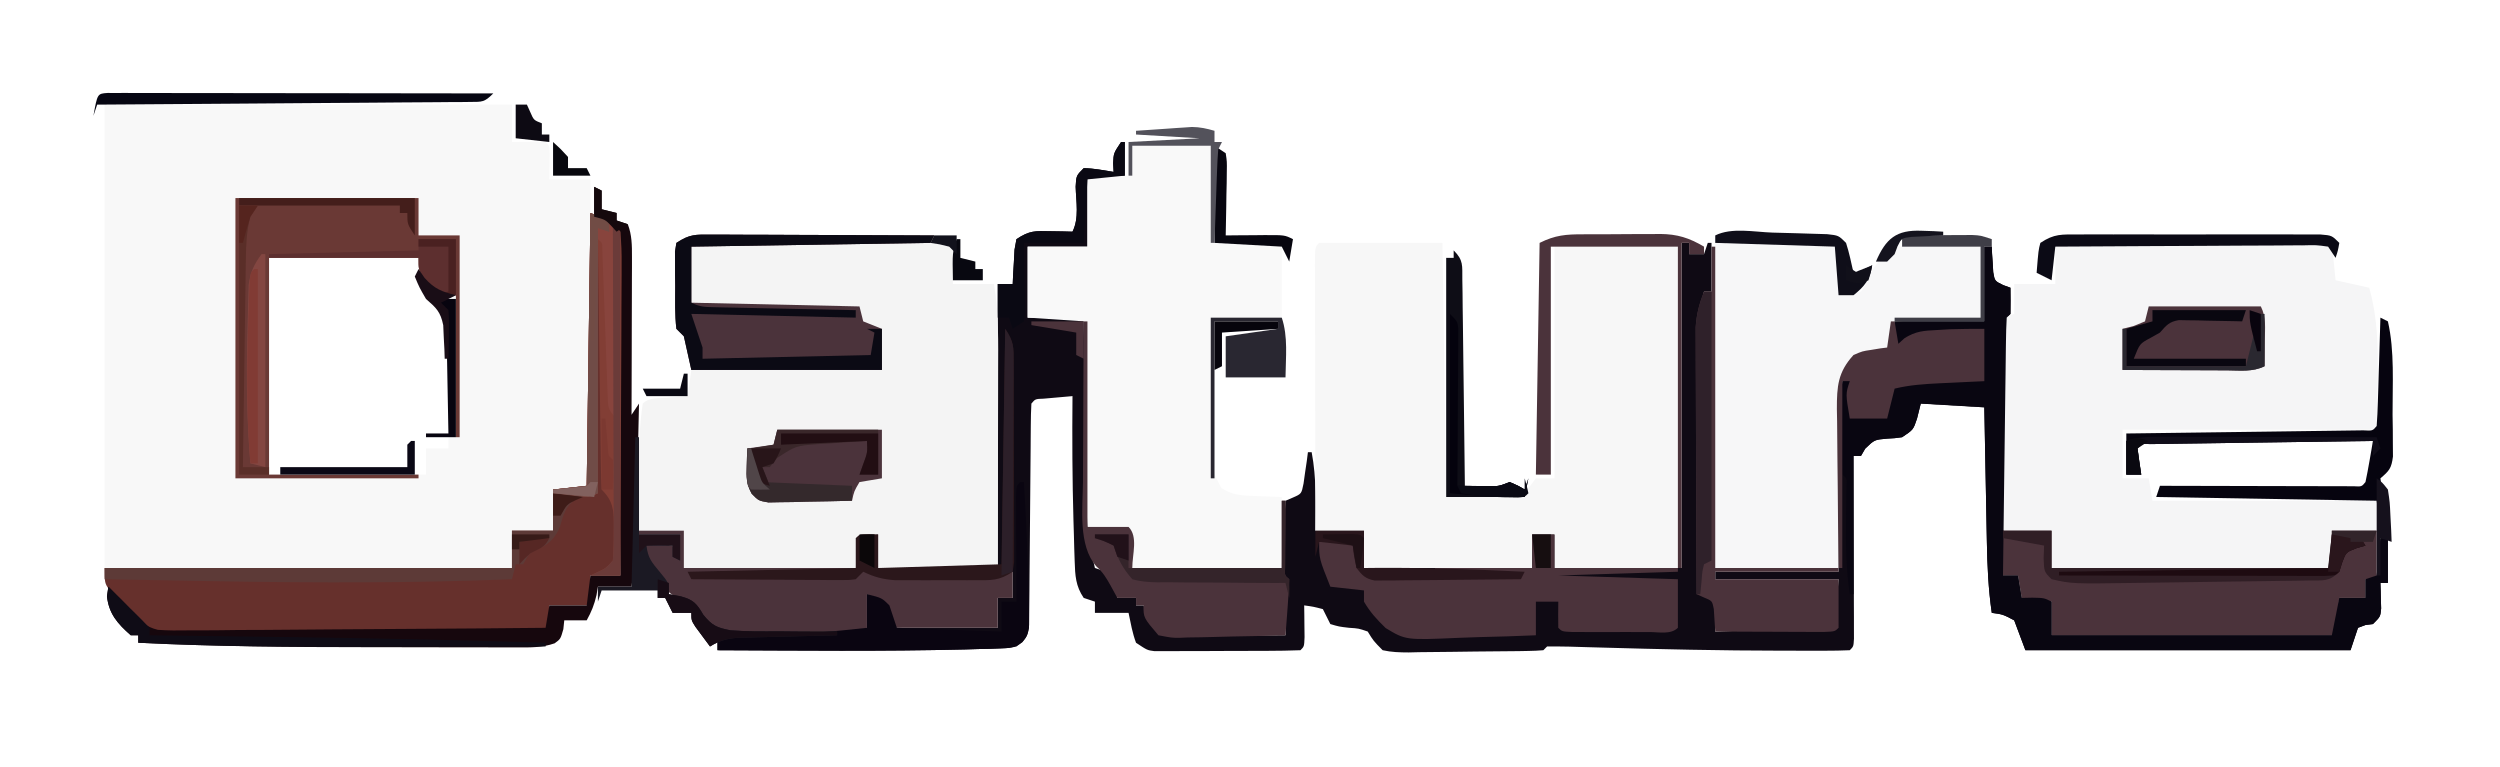
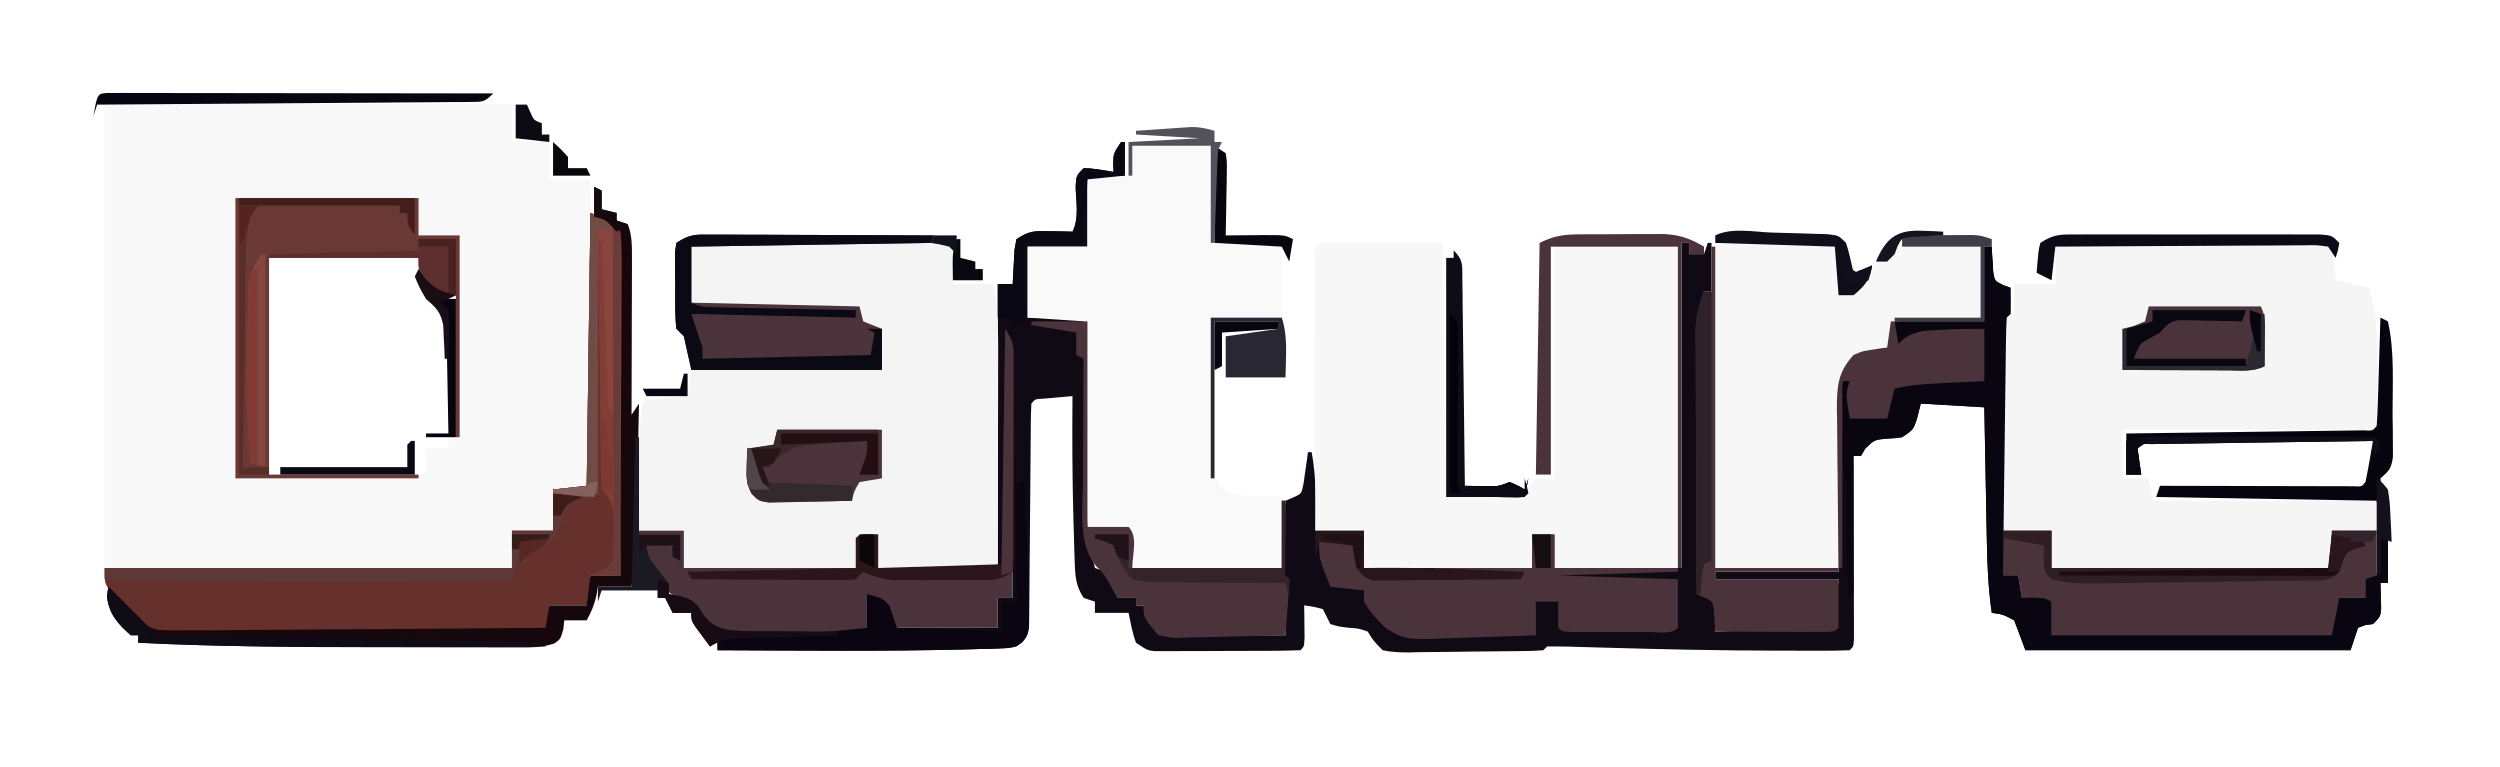
<svg xmlns="http://www.w3.org/2000/svg" viewBox="0 0 669 205">
  <path fill="#f8f8f8" fill-rule="evenodd" d="M28 28h109v10l4.438-.062c1.52-.022 3.043-.01 4.562.062 1 1 1 1 1.098 3.066L147 48h11q.034 16.01.052 32.023.007 7.433.023 14.867.016 7.169.02 14.336.003 2.742.01 5.482.01 3.825.009 7.651l.01 2.313c-.01 5.214-.01 5.214-1.124 6.328-3.003.142-5.992.042-9 0v11h-11v10H28zm43 40h49v52h-6v7H71Z" />
  <path fill="#0f0a14" d="M300 38h1v9h-10v19h-16v19h15l.06 5.074q.103 8.352.228 16.704.076 5.057.134 10.115c.046 3.887.104 7.774.164 11.662l.035 3.621c.119 6.827.743 13.189 2.379 19.824l3 1c2.323 2.58 3 3.452 3 7h5v2h2l1.51 3.444c1.052 1.96 1.052 1.96 2.49 3.556 2.957.733 4.87.96 7.828.902l2.27.038c2.385.031 4.767.015 7.152-.002q2.43.02 4.86.048c3.964.041 7.926.039 11.89.014q.04-3.687.063-7.375l.025-2.117c.096-3.881.096-3.881-1.088-7.508a61 61 0 0 1 .121-4.352l.147-2.578.17-2.695.158-2.719q.195-3.328.404-6.656l1.948-.837c2.329-1.013 2.329-1.013 2.88-3.765l.422-3.023c.15-1.003.3-2.006.453-3.04L350 121h1c1.327 6.968 1.088 13.93 1 21h13v10h45v-9h6v9h34V65h2v3h4l1-3h1v13h-2c-.893 4.578-1.121 8.905-1.114 13.566v2.22q.002 3.603.016 7.206l.005 5.019q.006 6.585.024 13.168.014 6.728.02 13.454.016 13.184.049 26.367l4 2v8l32-1 1-13h-33v-2h33l-.14-11.164q-.046-5.362-.08-10.723-.03-3.722-.082-7.444c-.048-3.57-.071-7.138-.089-10.708l-.062-3.353c-.002-6.157.213-9.981 4.453-14.608 2.36-1.023 2.36-1.023 4.75-1.375l2.422-.398L505 93l1-7h25V66h2l.078 1.898.172 2.477.14 2.46c.402 2.353.402 2.353 2.657 3.454L538 77q.062 3.5 0 7l-1 1a143 143 0 0 0-.205 6.448l-.03 2.04q-.047 3.351-.081 6.703l-.063 4.637q-.083 6.114-.153 12.226-.077 6.234-.161 12.467-.162 12.24-.307 24.479h4l1 6 2.875-.062C547 160 547 160 549 161v9h75l2-10h7v-5l3-1 1-10h2v12h-2l.07 1.898.055 2.477.07 2.46C637 165 637 165 635 167l-2 .25-2 .75-2 6h-87l-3-8c-3.04-1.6-3.04-1.6-6-2-.925-6.372-1.207-12.629-1.316-19.062l-.063-3.127q-.097-4.905-.183-9.811l-.131-6.684q-.16-8.157-.307-16.316l-17-1-1 4c-1 3-1 3-4 5-1.937.273-1.937.273-4 .375-3.397.295-3.397.295-5.875 2.688L498 122h-2l.007 1.93q.032 9.902.048 19.805.008 3.7.02 7.4.017 5.306.023 10.611l.015 3.365v3.094l.007 2.739C496 173 496 173 495 174c-2.213.102-4.43.13-6.645.133l-2.124.004c-2.348.002-4.696-.005-7.043-.012l-2.434-.002c-16.304-.013-32.597-.383-48.894-.855l-2.784-.075q-2.6-.07-5.2-.154A181 181 0 0 0 414 173l-1 1c-1.329.118-2.664.17-3.997.193l-2.57.049c-3.887.044-7.773.085-11.66.108q-3.077.025-6.155.082a638 638 0 0 1-8.856.091l-2.778.07c-2.432-.009-4.611-.06-6.984-.593-2.458-2.486-2.458-2.486-4-5-2.425-.835-2.425-.835-5-1-2.687-.312-2.687-.312-5-1l-2-4c-2.527-.656-2.527-.656-5-1l.035 2.371c.01 1.012.018 2.024.027 3.066l.036 3.06C349 173 349 173 348 174c-2.995.114-5.965.164-8.96.168l-2.733.01q-2.867.007-5.735.007c-2.928.002-5.855.02-8.783.04q-2.781.005-5.562.005l-2.662.022-2.477-.01-2.177.005C307 174 307 174 304 172c-.985-2.624-1.422-5.245-2-8h-9v-3l-3-1c-2.149-3.152-2.298-5.992-2.414-9.742l-.117-3.452-.094-3.681-.115-3.759c-.314-11.123-.362-22.24-.26-33.366q-2.47.21-4.937.438l-2.778.246c-2.247.076-2.247.076-3.285 1.316a115 115 0 0 0-.158 5.757l-.03 3.732-.011 2.007q-.019 3.101-.053 6.203c-.062 5.88-.116 11.76-.15 17.64q-.032 5.39-.1 10.78-.021 2.055-.026 4.112c-.005 1.918-.03 3.835-.055 5.753l-.025 3.308C275 170 275 170 273.598 171.85c-2.074 1.494-3.385 1.577-5.934 1.663l-2.84.107-3.199.069-3.388.1c-22.068.545-44.164.293-66.237.212v-3c2.834-1.417 5.31-1.201 8.477-1.281l3.972-.114 4.176-.105c11.726-.25 11.726-.25 23.375-1.5v-9c4 1 4 1 6 3l1 6h28v-8h4v-7l-3 2c-3.199.259-3.199.259-7.117.266l-2.104.005q-2.2.002-4.403-.01c-2.236-.01-4.472 0-6.708.012q-2.143 0-4.285-.007l-3.925-.007c-3.278-.246-5.52-.842-8.458-2.259l-2 2c-1.91.24-1.91.24-4.266.227h-2.67l-2.884-.032-2.951-.008c-3.118-.011-6.236-.037-9.354-.062q-3.165-.016-6.332-.027-7.772-.034-15.543-.098l-1-2 45-1v-8c1-1 1-1 3.563-1.062L235 143v9h32V76h4l.113-2.555.2-3.32.175-3.305c.17-.93.338-1.861.512-2.82 3.527-2.351 5.029-2.214 9.188-2.125l3.292.055L287 62c1.823-3.645.95-8.026.84-12.031C288 47 288 47 290 45c2.729.033 5.297.564 8 1l-.125-2.312C298 41 298 41 300 38" />
  <path fill="#f5f5f6" d="M550 65q14.25-.034 28.502-.052 6.616-.007 13.234-.023 6.38-.016 12.76-.02 2.44-.003 4.879-.01 3.405-.01 6.81-.009l3.923-.006C623 65 623 65 624 66c.458 2.989.703 5.99 1 9l9 2c3.485 12.196 2 25.316 2 38h-68v13h7l1 6h60v8h-12v10h-75v-10h-13V85l3-1v-8h11z" />
  <path fill="#f4f4f4" d="m191.432 64.87 2.035-.005q3.345-.004 6.69.002l4.629-.003q4.857-.001 9.714.006 6.24.006 12.48-.004 4.782-.005 9.564 0l4.602-.002q3.212-.003 6.422.007l3.699.002C254 65 254 65 255 66c.143 3.336.042 6.66 0 10h11c1.284 7.858 1.127 15.719 1.098 23.656l-.005 4.54q-.006 5.937-.024 11.876c-.012 4.762-.017 9.525-.023 14.287-.01 7.214-.029 14.427-.046 21.641h-32v-9l-5 1-1 8h-46v-10h-12q-.04-5.969-.062-11.938l-.026-3.384c-.018-6.312.156-12.43 1.088-18.678 1.74-1.74 4.194-1.372 6.563-1.563l3.066-.253L184 106l1-7h51l-1-11-5-2v-4l-1.702.007q-8.734.032-17.47.048-3.262.008-6.526.02c-3.12.013-6.24.018-9.36.023l-2.968.015h-2.73l-2.415.007C185 82 185 82 184 81c-.1-2.511-.139-4.989-.125-7.5l-.012-2.129c.014-6.886.893-6.496 7.569-6.5" />
  <path fill="#f7f7f7" d="M353 65h33l1 68 21-1 3-4h5V66h33v86h-33v-9h-6v9h-45v-10h-13q-.034-14.838-.052-29.676-.007-6.888-.023-13.778-.016-6.643-.02-13.285-.003-2.54-.01-5.08a2183 2183 0 0 1-.009-7.09l-.01-2.144c.01-4.833.01-4.833 1.124-5.947" />
  <path fill="#f9f9f9" d="M303 39h21v26h19v20h-19c.051 6.052.114 12.1.208 18.152q.042 3.087.063 6.175c.021 2.959.068 5.917.12 8.876l.003 2.788c.09 5.128.09 5.128 2.428 9.583 3.121 2.044 5.732 2.04 9.428 2.176l6.75.25v19h-40l-1-10-11-1-1-55-15-1V66h16V48l11-1z" />
  <path fill="#f7f7f8" d="M459 65h32c1 1 1 1 1.098 3.941l-.036 3.621-.027 3.63L492 79c2.94-.184 2.94-.184 6-1 1.298-1.782 1.298-1.782 2-4 2.083-3.806 4.117-5.991 8-8 7.27-1.038 14.7-.453 22 0v19l-23 1-1 7c-3 2-3 2-6.5 2.313-3.5.331-3.5.331-5.187 2.502-2.009 4.872-1.794 9.608-1.825 14.83l-.054 3.408c-.054 3.587-.088 7.173-.122 10.76q-.05 3.651-.103 7.302c-.087 5.962-.147 11.923-.209 17.885h-33z" />
  <path fill="#66302c" d="M158 57c6.076 2.43 6.076 2.43 8 5 .28 2.999.379 5.788.34 8.786l.002 2.72c-.002 2.971-.026 5.941-.049 8.912q-.009 3.087-.013 6.175c-.011 5.42-.04 10.84-.074 16.26-.03 5.53-.044 11.06-.06 16.59q-.05 16.28-.146 32.557h-8c.03 1.423.03 1.423.063 2.875C158 160 158 160 157 162h-10l.063 2.938C147 168 147 168 146 169a58 58 0 0 1-4.084.18l-2.667.044-2.95.032-3.09.045c-9.428.126-18.858.194-28.287.247-6.337.036-12.673.09-19.01.186-6.122.093-12.243.141-18.366.159q-3.497.021-6.994.09c-18.233.338-18.233.338-23.931-2.908-2.301-2.25-3.953-4.335-5.621-7.075-.56-.674-1.121-1.349-1.7-2.043C28 156 28 156 28 152h109v-10h11v-11l9-1z" />
  <path fill="#4b333b" d="M536 142h13v10h75v-10h12v13h-3v5h-7l-.437 3.875c-.27 2.382-.485 3.97-1.563 6.125h-75v-9l-8-1-1-6h-4z" />
  <path fill="#6a3935" d="M63 53h49v10h11v54h-1V79h-5c-1.582-1.426-1.582-1.426-2.812-3.312l-1.27-1.864C112 72 112 72 112 69H72v58h40v1H63z" />
  <path fill="#090611" d="M531 66h2l.078 1.898.172 2.477.14 2.46c.402 2.353.402 2.353 2.657 3.454L538 77q.062 3.5 0 7l-1 1a143 143 0 0 0-.205 6.448l-.03 2.04q-.047 3.351-.081 6.703l-.063 4.637q-.083 6.114-.153 12.226-.077 6.234-.161 12.467-.162 12.24-.307 24.479h4l1 6 2.875-.062C547 160 547 160 549 161v9h75l2-10h7v-5l3-1 1-10h2v12h-2l.07 1.898.055 2.477.07 2.46C637 165 637 165 635 167l-2 .25-2 .75-2 6h-87l-3-8c-3.04-1.6-3.04-1.6-6-2-.925-6.372-1.207-12.629-1.316-19.062l-.063-3.127q-.097-4.905-.183-9.811l-.131-6.684q-.16-8.157-.307-16.316l-17-1-1 4c-1 3-1 3-4 5-1.937.273-1.937.273-4 .375-3.397.295-3.397.295-5.875 2.688L498 122h-2v37h-1c-1.027-6.685-1.085-13.183-1-19.937q.037-3.108.063-6.215l.035-2.75c.139-2.086.139-2.086-1.098-3.098a108 108 0 0 1-.098-5.566l.01-3.409.026-3.588.013-3.6q.018-4.418.049-8.837l3-1-.219 1.898-.281 2.477-.281 2.46c-.253 2.134-.253 2.134-.219 4.165h10l-.125-2.812C505 106 505 106 507 103c4.693-1.595 9.912-1.11 14.813-1.062l2.677.013q3.255.02 6.51.049V88l-21 2-1 3-2-1v-6h24z" />
  <path fill="#4b333b" d="M410 143h6v9h33v1l-32 1 32 1v13c-1.883 1.883-5.12 1.13-7.625 1.133l-2.006.003q-2.104 0-4.207-.006-3.23-.005-6.459.007-2.04 0-4.078-.004l-3.773-.004C418 169 418 169 417 168q-.062-3.5 0-7h-6v9c-5.104.224-10.206.386-15.314.494q-2.6.068-5.199.185c-14.324.631-14.324.631-19.687-2.617-2.328-2.251-4.178-4.262-5.8-7.062v-3l-9-1c-3-7.5-3-7.5-3-12h9l2.246 6.152c.608 1.831.608 1.831 1.754 2.848 3.03.089 6.037.115 9.066.098l2.754-.005c2.914-.005 5.828-.018 8.743-.03q2.954-.008 5.912-.014c4.841-.01 9.683-.03 14.525-.049l-23-1v-1h26zm-239-1h12v10h44v1l-42 1c6.212.046 12.422.086 18.634.11q3.17.016 6.34.04c3.037.025 6.072.036 9.108.045l2.87.032h2.668l2.349.014c2.344-.123 2.344-.123 5.031-2.241l1.545.986c3.332 1.376 6.139 1.256 9.74 1.244h2.114q2.205-.006 4.41-.024c2.25-.018 4.498-.02 6.748-.02 7.328.182 7.328.182 14.443-1.186v7h-4v8h-28l-3-7-4-2v9c-4.96 2.48-12.543 1.397-18.057 1.46q-2.682.04-5.365.123c-2.584.08-5.165.112-7.75.136l-2.406.1c-3.413-.012-5.556-.051-8.176-2.373-1.571-1.897-1.571-1.897-2.89-3.794-1.442-2.021-1.442-2.021-4.981-3.152-4.587-2.039-5.163-4.076-7.375-8.5l-1.812-1.687L172 149c.313-2.187.313-2.187 1-4l7 1 1 3 1-6h-11zm19.4-79.227h1.951c2.127 0 4.253.016 6.38.032l4.426.008c3.881.008 7.763.028 11.644.05 3.962.02 7.923.03 11.885.04q11.657.032 23.314.097l-1 2-64 1v15l45 1 1 4 5 2v11h-51l-2-9-2-2c-.454-3.815-.324-7.662-.312-11.5l-.05-3.246-.001-3.098-.01-2.85c.124-.76.246-1.522.373-2.306 3.585-2.39 5.143-2.243 9.4-2.227M290 86h1v55h11c2.603 2.603 1 7.318 1 11h40v-18h1l-.016 1.82q-.029 4.059-.046 8.118l-.026 2.865-.01 2.724-.016 2.524c-.102 1.954-.102 1.954 1.114 2.949a174 174 0 0 1-.437 7.563l-.159 2.154q-.196 2.642-.404 5.283a896 896 0 0 1-14.307.33q-2.433.044-4.865.123c-2.334.073-4.665.106-7 .133-.723.03-1.446.062-2.191.094-2.062.001-2.062.001-5.637-.68-4-4.679-4-4.679-4-8h-2v-2h-5l-1.812-3.312c-1.168-2.071-2.026-3.545-3.813-5.125-4.94-5.614-3.63-15.683-3.57-22.594l.008-3.733c.011-3.912.037-7.824.062-11.736q.017-3.992.027-7.984.034-9.758.098-19.516" />
  <path fill="#16070d" d="m159 50 2 1v5l4 1v2l3 1c1.115 2.89 1.122 5.697 1.114 8.769v2.85l-.016 3.053-.005 3.144c-.005 3.311-.018 6.623-.03 9.934l-.014 6.738q-.017 8.256-.049 16.512l2-3q-.178 8.298-.372 16.595a3697 3697 0 0 0-.125 5.636q-.089 4.07-.187 8.14l-.05 2.51c-.135 5.426-.602 10.732-1.266 16.119h-9l-.375 2.25c-.58 2.551-1.362 4.477-2.625 6.75h-6l-.25 2.375C150 171 150 171 148.425 172.149c-3.325 1.167-6.499 1.121-9.978 1.094l-2.294.006c-2.51.003-5.021-.007-7.532-.019h-5.304q-5.585-.003-11.17-.024c-4.688-.017-9.376-.02-14.065-.02C77.7 173.185 57.362 173.002 37 172v-2h-2c-3.517-3.08-5.862-5.732-6.375-10.437L29 157l2.125 2.125 1.412 1.374C34 162 34 162 35.227 163.57c2.103 2.532 3.753 4.184 7.009 4.973 2.742.196 5.426.2 8.176.14l3.135.002c3.41-.004 6.817-.051 10.226-.098q3.552-.017 7.104-.026c6.225-.023 12.448-.082 18.673-.148 6.354-.061 12.709-.089 19.063-.119 12.463-.064 24.925-.167 37.387-.293l1-6h10l1-8h8q-.09-17.916-.236-35.83c-.044-5.546-.084-11.091-.11-16.637q-.04-8.024-.117-16.048-.025-3.064-.035-6.13c-.01-2.857-.037-5.713-.07-8.57l.005-2.573c.062-4.237.062-4.237-1.774-7.89-1.74-1.538-1.74-1.538-4.663-2.322z" />
  <path fill="#4b333b" d="M458 66h1v86h33v1h-33v2h33v13c-1 1-1 1-4.051 1.114q-2.024 0-4.047-.016l-2.148-.005c-2.272-.005-4.544-.018-6.817-.03l-4.61-.014q-5.664-.017-11.327-.049l-.39-6.055c-.428-2.151-.428-2.151-2.648-3.067L454 159q-.07-14.512-.104-29.025-.014-6.74-.047-13.479-.032-6.506-.039-13.013-.004-2.48-.021-4.959c-.015-2.32-.017-4.639-.016-6.958l-.014-3.997c.238-3.53.96-6.287 2.241-9.569h2zm117 16h30c1.502 3.003 1.093 5.79 1.063 9.125l-.028 3.883L606 98c-3.173 1.586-6.588 1.12-10.07 1.098l-2.413-.005c-2.547-.005-5.095-.018-7.642-.03q-2.587-.009-5.176-.014A5665 5665 0 0 1 568 99V88l2.938-.75L574 86zm-367 33h28v13l-6 1c-1.453 2.463-1.453 2.463-2 5-4.104.116-8.207.187-12.312.25l-3.538.102-3.388.039-3.127.063C203 134 203 134 201.158 132.137c-1.434-2.646-1.464-4.398-1.345-7.387l.082-2.703L200 120l7-1zm298-29h1l1 6 1.602-1.457c3.031-1.95 5.19-2.043 8.773-2.23l3.336-.2c3.095-.106 6.192-.113 9.289-.113v14c-1.97.09-1.97.09-3.98.184l-5.207.254-2.62.119c-4.152.206-8.138.444-12.193 1.443l-2 8h-10c-1.125-6.625-1.125-6.625 0-10h-2v50h-1a2877 2877 0 0 1-.22-21.46q-.03-3.649-.082-7.298c-.048-3.5-.071-7-.089-10.5l-.062-3.286c-.002-6.113.261-9.855 4.453-14.456 2.36-1.023 2.36-1.023 4.75-1.375l2.422-.398L505 93z" />
  <path fill="#0a0511" d="M273 129h1c.632 10.515 1.125 21.028 1.25 31.563l.064 2.719.014 2.534.028 2.233c-.47 2.574-1.251 3.423-3.356 4.951-1.978.432-1.978.432-4.336.512l-2.84.107-3.199.069-3.388.1c-22.068.545-44.164.293-66.237.212v-3c2.834-1.417 5.31-1.201 8.477-1.281l3.972-.114 4.176-.105c11.726-.25 11.726-.25 23.375-1.5v-9c4 1 4 1 6 3l2 6 28 1v-8h4l-.016-2.83q-.026-5.18-.039-10.36-.008-2.244-.02-4.49a1806 1806 0 0 1-.023-6.441l-.016-3.92C272 130 272 130 273 129" />
  <path fill="#823e35" d="M158 57c6.076 2.43 6.076 2.43 8 5 .28 2.999.379 5.788.34 8.786l.002 2.72c-.002 2.971-.026 5.941-.049 8.912q-.009 3.087-.013 6.175c-.011 5.42-.04 10.84-.074 16.26-.03 5.53-.044 11.06-.06 16.59q-.05 16.28-.146 32.557h-8l1.875-.875c2.258-1.062 2.258-1.062 4.125-3.125a81 81 0 0 0 .25-7.437l.023-2.065c-.016-4.083-.253-6.478-3.273-9.498a136 136 0 0 1-.205-6.264l-.03-2.013q-.047-3.239-.081-6.477c-.02-1.316-.038-2.632-.057-3.988-.068-4.94-.128-9.88-.19-14.82L160 64v68c-2.623 1.312-4.23.896-7.125.563l-2.758-.31L148 132v-1l9-1z" />
  <path fill="#0b0a14" d="M190.4 62.773h1.951c2.127 0 4.253.016 6.38.032l4.426.008c3.881.008 7.763.028 11.644.05 3.962.02 7.923.03 11.885.04q11.657.032 23.314.097l-1 2-64 1v15c2.26 1.13 3.571 1.153 6.083 1.205l2.547.06 2.753.051 2.816.063q4.462.097 8.926.183l6.043.131q7.416.161 14.832.307v2l-44-1 3 9v3l45-1 1-6-2-1h4v11h-51l-2-9-2-2c-.454-3.815-.324-7.662-.312-11.5l-.05-3.246-.001-3.098-.01-2.85c.124-.76.246-1.522.373-2.306 3.585-2.39 5.143-2.243 9.4-2.227" />
  <path fill="#06040f" d="m637 85 2 1c1.836 7.975 1.217 16.81 1.25 24.938l.063 3.978.015 3.799.028 3.441c-.398 3.182-.993 3.837-3.356 5.844.3 2.264.3 2.264 1 5 .1 3.002.059 5.997 0 9h-1l-1-8-59-1 1-3 2.043.007q10.486.032 20.973.048 3.92.008 7.837.02c3.746.013 7.491.018 11.237.023l3.564.015h3.275l2.9.007c2.15.123 2.15.123 3.171-1.12.395-1.846.742-3.702 1.063-5.562l.535-3.067L635 118q-12.1.16-24.2.34-5.618.083-11.235.157-5.418.072-10.835.156-2.07.031-4.142.056-2.891.038-5.783.086l-3.331.047c-2.417-.12-2.417-.12-3.474 1.158q.43 3.51 1 7h-4v-11l2.499-.031q11.632-.147 23.265-.308 5.982-.084 11.962-.158 5.768-.072 11.535-.156 2.205-.031 4.41-.056 3.08-.037 6.157-.086c1.17-.015 2.34-.03 3.546-.047 2.551.138 2.551.138 3.626-1.158.159-2.144.251-4.293.316-6.441l.127-3.955.12-4.166.13-4.178q.16-5.13.307-10.26" />
  <path fill="#4b333b" d="m423.617 62.7 2.227-.014q2.327-.008 4.655-.002c2.361.003 4.722-.02 7.083-.045q2.267-.004 4.535-.002l2.122-.028c4.645.043 7.773 1.041 11.761 3.391v2h-4v-3h-2v87h-1V66h-34v61h-4l1-62c4.188-2.094 7.091-2.307 11.617-2.3" />
  <path fill="#2b171b" d="M269 88c2.325 3.488 2.257 4.88 2.275 9l.029 3.741-.003 4.044.013 4.143q.01 4.339.002 8.678a1426 1426 0 0 0 .034 11.134c.015 2.85.016 5.701.013 8.552q0 2.053.015 4.106c.013 1.91.004 3.82-.006 5.731l.002 3.297L271 153c-3.722 2.481-5.674 2.258-10.117 2.266l-2.104.005q-2.2.002-4.403-.01c-2.236-.01-4.472 0-6.708.012q-2.143 0-4.285-.007l-3.925-.007c-3.278-.246-5.52-.842-8.458-2.259l-2 2c-1.91.24-1.91.24-4.266.227h-2.67l-2.884-.032-2.951-.008c-3.118-.011-6.236-.037-9.354-.062q-3.165-.016-6.332-.027-7.772-.034-15.543-.098l-1-2 45-1v-8c1-1 1-1 3.563-1.062L235 143v9l33-1z" />
  <path fill="#301e25" d="M536 142h13v10h75v-9c3.375-.187 3.375-.187 7 0l2 3-2.375.688c-2.828 1.076-2.828 1.076-3.812 3.812L626 153c-2.72 2.72-4.226 2.28-8.035 2.335l-3.845.07-4.183.044-4.291.066q-4.509.068-9.019.118c-3.828.043-7.656.1-11.484.162q-4.44.068-8.88.126-2.115.028-4.23.06c-17.5.262-17.5.262-23.033-.981-2-2-2-2-2.125-5.625L547 146l-11-2z" />
  <path fill="#5d3a37" d="m148 132 8 1-1.812.5c-2.958 2.028-3.37 4.174-4.38 7.527-1.241 3.03-2.955 4.56-5.87 5.973-2.27.973-2.27.973-3.938 4h-2l-1 4c-25.87 1.038-51.683.99-77.562.563l-2.358-.04Q42.54 155.284 28 155v-3h109v-10h11z" />
  <path fill="#0e0d16" d="M389 67c2.686 2.686 2.272 4.07 2.319 7.827l.06 3.7.035 4.012q.028 2.048.059 4.094c.051 3.594.09 7.188.128 10.782.04 3.666.091 7.333.141 11q.144 10.792.258 21.585 2.156.039 4.313.063l2.425.035c2.43-.001 2.43-.001 5.262-1.098 2.188.938 2.188.938 4 2l1-3-1 5h-21V69h2z" />
  <path fill="#2f212a" d="M456 78h2v72l-2 1c-.465 1.895-.465 1.895-.625 4.063L455 159h-1q-.07-14.512-.104-29.025-.014-6.74-.047-13.479-.032-6.506-.039-13.013-.004-2.48-.021-4.959c-.015-2.32-.017-4.639-.016-6.958l-.014-3.997c.238-3.53.96-6.287 2.241-9.569" />
  <path fill="#292731" d="M324 85h19c1.721 5.164 1.054 10.593 1 16h-16V90l14-2v-2h-17v42h-1z" />
  <path fill="#1b1923" d="M170 117h1v26h11v7l-2-1v-3h-7c.38 3.297 1.353 4.422 3.563 7.063C179 156 179 156 179 159l3.125.563c3.43.917 4.337 1.955 6.094 4.968 2.34 2.858 3.568 3.428 7.261 4.135 4.296.334 8.59.306 12.895.272q2.272.02 4.543.048c3.694.041 7.387.04 11.082.014v1l-2.69.06q-4.954.118-9.908.257-2.14.058-4.283.105c-2.056.046-4.11.104-6.166.164l-3.745.095c-2.975.296-4.701.76-7.208 2.319a466 466 0 0 1-2.5-3.375l-1.406-1.898C185 166 185 166 185 164h-5l-2-4h-2v-2h-15l-1 3v-4h9z" />
  <path fill="#88443d" d="M158 57c5 2 5 2 6.298 3.815.803 2.499.943 4.513.93 7.137l-.001 2.972-.032 3.185-.008 3.279c-.011 3.454-.037 6.908-.062 10.362q-.016 3.514-.027 7.027A4920 4920 0 0 1 165 112c-2.404-2.404-2.278-3.049-2.395-6.342l-.11-2.72-.093-2.942-.118-3.01a2125 2125 0 0 1-.346-9.549q-.173-4.779-.357-9.558-.115-2.977-.214-5.956l-.102-2.71-.082-2.398c.008-1.835.008-1.835-1.183-2.815v68c-2.623 1.312-4.23.896-7.125.563l-2.758-.31L148 132v-1l9-1z" />
  <path fill="#834641" d="M70 68h1v57l-4-1c-.942-11.241-1.09-22.437-.804-33.71q.054-2.158.093-4.318c.04-2.051.099-4.1.164-6.152l.099-3.616C67.034 72.759 67.949 70.783 70 68" />
  <path fill="#0f0c16" d="M29 157q1.747 1.746 3.488 3.496 1.575 1.565 3.18 3.102c1.48 1.43 2.91 2.914 4.332 4.402v2l2.46.031q11.75.15 23.498.308 6.034.082 12.067.158c22.666.287 45.318.785 67.975 1.503v1q-15.337.035-30.675.052-7.128.007-14.254.023c-21.381.05-42.71.002-64.071-1.075v-2h-2c-3.517-3.08-5.862-5.732-6.375-10.437z" />
  <path fill="#060612" d="m28.763 24.877 2.343.003 2.682-.004 2.964.01h3.104c3.404 0 6.807.009 10.21.016l7.058.005q9.31.006 18.619.024 9.49.014 18.982.02 18.638.016 37.275.049c-2.396 2.396-2.922 2.255-6.189 2.278l-2.66.034-2.925.007-3.075.03c-3.365.031-6.73.048-10.096.065q-3.494.028-6.987.059c-6.138.051-12.277.09-18.416.128-6.26.04-12.52.091-18.78.141Q44.434 27.886 26 28l-1 3c1.065-5.935 1.065-5.935 3.763-6.123" />
  <path fill="#0a0913" d="M300 38h1v9l-10 1-1 17h-16l.105 4.523q.043 2.925.082 5.852l.077 2.984.029 2.852.048 2.634L274 86l-3 2-1-3h-3v-9h4l.113-2.555.2-3.32.175-3.305c.17-.93.338-1.861.512-2.82 3.527-2.351 5.029-2.214 9.188-2.125l3.292.055L287 62c1.823-3.645.95-8.026.84-12.031C288 47 288 47 290 45c2.729.033 5.297.564 8 1l-.125-2.312C298 41 298 41 300 38" />
  <path fill="#0b0a15" d="m556.194 62.741 2.208-.01c2.409-.01 4.818-.003 7.227.003l5.017-.005q5.258-.005 10.514.01c4.498.012 8.996.005 13.495-.007q5.18-.009 10.358 0 2.49.003 4.978-.005c2.315-.005 4.63.003 6.945.014l3.996.005C624 63 624 63 626 65c-.375 2.125-.375 2.125-1 4l-2-3c-3.154-.441-3.154-.441-6.928-.34l-2.159-.002c-2.36.002-4.718.026-7.077.049q-2.451.009-4.902.013c-4.304.011-8.607.04-12.911.074-4.39.03-8.781.044-13.171.06q-12.927.05-25.852.146l-1 9-4-2c.488-6.055.488-6.055 1-8 3.747-2.498 5.713-2.253 10.194-2.259" />
  <path fill="#34242a" d="M343 134h1l-.016 1.82q-.029 4.059-.046 8.118l-.026 2.865-.01 2.724-.016 2.524c-.102 1.954-.102 1.954 1.114 2.949.04 1.666.043 3.334 0 5l-1-4-3.7.003c-4.533-.003-9.065-.046-13.597-.1a539 539 0 0 0-5.884-.023c-2.821.003-5.64-.033-8.46-.075l-2.655.027c-2.381-.057-4.415-.17-6.704-.832-2.613-2.966-3.76-5.279-5-9-2.504-1.219-2.504-1.219-5-2v-1h9v9h41z" />
  <path fill="#3a272a" d="M208 115h27v12h-5l1-2.812c1.15-3.108 1.15-3.108 1-6.188-3.399.192-6.792.435-10.187.688l-2.909.162c-5.993.463-5.993.463-10.955 3.732L206 125h-2l2 5c-1.937-.5-1.937-.5-4-2-.688-2.697-.82-5.202-1-8l6-1z" />
  <path fill="#5d2f2f" d="M112 64h10v15c-5 0-5 0-6.582-1.426l-1.23-1.886-1.27-1.864C112 72 112 72 112 69H72v-1l40-1z" />
  <path fill="#29161c" d="M352 142h13v10l3.313-.035c13.251-.093 26.452.396 39.687 1.035l-1 2q-8.676.111-17.352.165-2.953.022-5.905.061a999 999 0 0 1-8.481.067c-.882.015-1.763.03-2.671.047h-2.487l-2.187.02c-2.513-.472-3.376-1.35-4.917-3.36-.687-3.187-.687-3.187-1-6l-9-1-1 4z" />
  <path fill="#090710" d="M576 83h25l-1 3-1.697-.048a809 809 0 0 0-7.615-.14l-2.67-.076-2.569-.029-2.364-.048c-2.621.429-3.362 1.381-5.085 3.341l-2.562 1.438c-2.85 1.533-2.85 1.533-4.438 5.562h30v2h-32V88l7-2z" />
  <path fill="#0f0e19" d="M474.286 62.242c2.205.07 4.41.125 6.616.178l4.192.13c1.275.039 2.55.076 3.865.115C492 63 492 63 494 65c.856 2.632 1.39 5.295 2 8l5-2c-.541 3.787-2.034 5.627-5 8h-4l-1-13-32-1v-2c4.381-2.19 10.42-.918 15.286-.758" />
  <path fill="#04020d" d="M388 84c2 2 2 2 2.24 3.91l-.013 2.356v2.67l-.032 2.884-.008 2.951c-.011 3.118-.037 6.236-.062 9.354q-.016 3.165-.027 6.332-.034 7.772-.098 15.543 2.656.039 5.313.063l2.988.035c2.799.025 2.799.025 5.699-1.098 2.188.938 2.188.938 4 2l1-3-1 5c-6.822.112-13.127-.375-20-1z" />
-   <path fill="#2c1f29" d="M269 88c2.338 3.506 2.244 4.889 2.227 9.032v3.76l-.032 4.063-.008 4.158c-.008 3.645-.028 7.29-.05 10.934-.02 3.72-.03 7.44-.04 11.16A7738 7738 0 0 1 271 153l-3 1z" />
+   <path fill="#4b333b" d="M269 88c2.338 3.506 2.244 4.889 2.227 9.032v3.76l-.032 4.063-.008 4.158c-.008 3.645-.028 7.29-.05 10.934-.02 3.72-.03 7.44-.04 11.16A7738 7738 0 0 1 271 153l-3 1z" />
  <path fill="#34292c" d="M200 120h1l3 9 24 1v4c-4.104.116-8.207.187-12.312.25l-3.538.102-3.388.039-3.127.063C203 134 203 134 201.158 132.137c-1.434-2.646-1.464-4.398-1.345-7.387l.082-2.703z" />
  <path fill="#1e0b11" d="M624 143c3.375-.187 3.375-.187 7 0l2 3-2.375.688c-2.836 1.085-2.836 1.085-3.875 3.875L626 153c-1 1-1 1-3.93 1.12l-3.976-.006h-2.188c-2.397 0-4.794-.009-7.191-.016l-4.973-.005q-6.558-.006-13.114-.024-6.687-.014-13.372-.02-13.128-.016-26.256-.049v-1l72-1z" />
  <path fill="#07060f" d="m325 39 3 2c.34 2.247.34 2.247.293 5.008l-.03 2.988-.075 3.129-.042 3.152A758 758 0 0 1 328 63l3.43-.035 4.445-.028 2.262-.025c5.636-.025 5.636-.025 7.863 1.088l-1 6-2-4-18-1z" />
  <path fill="#3f3e47" d="M509 63c3.437-.029 6.875-.047 10.313-.062l2.958-.026 2.842-.01 2.619-.016C530 63 530 63 533 64v2h-2v20h-24v-1h23V66h-21z" />
  <path fill="#441e1b" d="M64 53h47v10c-2-3-2-3-2-6h-2v-2H64z" />
  <path fill="#170c15" d="m176 155 3 1v3l3.125.563c3.43.917 4.337 1.955 6.094 4.968 2.34 2.858 3.568 3.428 7.261 4.135 4.296.334 8.59.306 12.895.272q2.272.02 4.543.048c3.694.041 7.387.04 11.082.014v1l-2.69.06q-4.954.118-9.908.257-2.14.058-4.283.105c-2.056.046-4.11.104-6.166.164l-3.745.095c-2.975.296-4.701.76-7.208 2.319a466 466 0 0 1-2.5-3.375l-1.406-1.898C185 166 185 166 185 164h-5l-2-4h-2z" />
  <path fill="#813b34" d="M68 72h1v52h-2c-1.011-12.072-1.005-24.029-.625-36.125l.065-2.204q.096-3.12.208-6.241l.13-3.68C67 73 67 73 68 72" />
  <path fill="#6b3b39" d="m164 61 2 1v92h-8l1.875-.875c2.258-1.062 2.258-1.062 4.125-3.125.188-2.832.252-5.565.227-8.397v-2.631c0-2.879-.016-5.757-.032-8.636l-.008-5.978a5720 5720 0 0 0-.05-15.752c-.02-5.356-.03-10.711-.04-16.067Q164.066 76.77 164 61" />
  <path fill="#704c47" d="m158 57 5 2v3l-3-1v71c-2.623 1.312-4.23.896-7.125.563l-2.758-.31L148 132v-1l9-1z" />
  <path fill="#5a2e28" d="M64 55h5l-2 3c-1.003 3.764-1.15 7.375-1.205 11.259l-.06 3.76-.051 4.032-.063 4.149q-.082 5.442-.153 10.884-.077 5.56-.161 11.121Q65.145 114.102 65 125h7v2h-8z" />
  <path fill="#100d19" d="M578.216 116.886h3.882l4.195.016 4.292.005q5.644.006 11.289.024 5.761.014 11.522.02 11.303.016 22.604.049l1 3-2 2v-4q-12.1.16-24.2.34-5.617.083-11.235.157-5.418.072-10.835.156-2.07.031-4.142.056-2.891.038-5.783.086l-3.331.047c-2.417-.12-2.417-.12-3.474 1.158q.43 3.51 1 7h-4v-9c3.304-1.101 5.736-1.12 9.216-1.114" />
  <path fill="#53525b" d="M325 35v3h2l-1 2c-.153 1.885-.25 3.774-.316 5.664l-.127 3.398-.12 3.563-.13 3.586q-.16 4.395-.307 8.789h-1V39h-21v8h-1v-9l19-1-17-1v-1q4.125-.291 8.25-.562l2.355-.17 2.286-.147 2.094-.143c2.151.023 3.956.422 6.015 1.022" />
  <path fill="#07040f" d="M116 80h6v37h-8v-1h6q-.104-6.968-.262-13.934-.051-2.37-.084-4.74a690 690 0 0 0-.142-6.814l-.02-2.14c-.114-3.966-.114-3.966-2.024-7.341z" />
  <path fill="#0a0815" d="M110 118h1v9H75v-2h34v-6z" />
  <path fill="#220e13" d="M209 116h26v11h-5l1-2.812c1.15-3.108 1.15-3.108 1-6.188l-23 1z" />
  <path fill="#2a2830" d="M605 84h1v14c-3.173 1.586-6.588 1.12-10.07 1.098l-2.413-.005c-2.547-.005-5.095-.018-7.642-.03q-2.587-.009-5.176-.014A5665 5665 0 0 1 568 99V88h1v10h32l2-8h1z" />
  <path fill="#06040c" d="M325 86h17v2l-15 1v9l-2 1z" />
  <path fill="#0d0a13" d="M138 28h3l.875 1.938c.953 2.214.953 2.214 3.125 3.062v3h2v2l-9-1z" />
  <path fill="#4a2121" d="M112 64h10v15h-5l3-1V66h-8z" />
  <path fill="#2a161c" d="M624 143c3.375-.187 3.375-.187 7 0l2 3-2.375.688c-2.844 1.093-2.844 1.093-3.937 3.937L626 153h-3z" />
  <path fill="#15111c" d="M636 128c1.457 1.05 1.457 1.05 3 3 .512 3.355.512 3.355.688 7.188l.199 3.855L640 145l-3-1v10h-1z" />
  <path fill="#080810" d="M256 64h1v5l4 1v2h2v3h-8c-.143-7.429-.143-7.429 1-11" />
  <path fill="#714c45" d="m158 57 5 2v3l-3-1-1 30h-1z" />
  <path fill="#190d16" d="m112 72 1.625 2.375c2.677 2.96 4.56 3.671 8.375 4.625l-4 2 2 2c.195 3.04.195 3.04.125 6.625l-.055 3.602L120 96h-1l-.078-2.484-.172-3.266-.14-3.234c-.727-3.597-1.895-4.645-4.61-7.016-1.812-3.125-1.812-3.125-3-6z" />
  <path fill="#281519" d="M201 120h8c-.812 1.938-.812 1.938-2 4l-3 1 2 5c-1.937-.5-1.937-.5-4-2-.688-2.697-.82-5.202-1-8" />
  <path fill="#4b333b" d="M276 86h14v10l-2-1v-6l-12-2z" />
  <path fill="#08080e" d="M148 38c2 1.813 2 1.813 4 4v3h5l1 2h-10z" />
  <path fill="#160e10" d="M410 143h5v9h-4z" />
  <path fill="#0a0a14" d="M408 128c.563 1.938.563 1.938 1 4-1 1-1 1-2.785 1.133-5.157-.018-10.13-.225-15.215-1.133l-1-2 2.3.035 3.012.028 2.989.035c2.799.025 2.799.025 5.699-1.098 2.188.938 2.188.938 4 2z" />
  <path fill="#201119" d="M171 143h11v7l-2-1v-3c-3.417-.167-3.417-.167-7 0l-2 2z" />
  <path fill="#7c3931" d="M161 112h1l.184 2.152.254 2.785c.08.917.162 1.834.246 2.778.076 2.247.076 2.247 1.316 3.285.141 2.67.042 5.324 0 8h-3z" />
  <path fill="#14131e" d="m514.25 61.75 3.266.11L520 62v1l-2.336.078-3.039.172-3.023.14c-2.732.321-2.732.321-3.829 2.532L507 68l-2 2h-3c2.64-6.16 5.461-8.545 12.25-8.25" />
  <path fill="#15090d" d="m159 50 2 1v5l4 1v2l3 1-3 2-1.312-1.437c-1.711-1.8-1.711-1.8-4.688-2.563z" />
  <path fill="#0b0709" d="M230 143h4v9l-4-2z" />
  <path fill="#0a0910" d="m575 118-3 2 1 7h-4v-9c3-1 3-1 6 0" />
  <path fill="#090812" d="M183 100h1v6h-11l-1-2h10z" />
  <path fill="#211119" d="M293 143h9v7l-3-1-1-3c-2.504-1.219-2.504-1.219-5-2z" />
  <path fill="#1e1015" d="M354 143q2.469-.04 4.938-.062l2.777-.036C364 143 364 143 365 144c-.176 2.69-.618 5.329-1 8h-1l-1-6-8-2z" />
  <path fill="#55241e" d="M64 55h5l-2 3a192 192 0 0 0-2 7h-1z" />
  <path fill="#32242a" d="M624 142h12l-1 3h-6v-1l-5-1z" />
  <path fill="#3e1c18" d="m148 132 8 1-1.875.813C151.7 134.956 151.7 134.956 150 138h-2z" />
  <path fill="#562724" d="M147 144c-1.275 2.55-2.492 2.746-5 4-1.71 1.541-1.71 1.541-3 3v-6c2.928-.976 4.956-1.082 8-1" />
  <path fill="#504548" d="M200 120h1l.586 1.898.789 2.477.773 2.46c.75 2.33.75 2.33 2.852 4.165-1.666.043-3.334.04-5 0-1-1-1-1-1.098-3.285l.036-2.778.027-2.785z" />
  <path fill="#11101a" d="m494 71 3 2 4-2c-.375 1.938-.375 1.938-1 4-2.49 1.245-3.41.777-6 0z" />
  <path fill="#371b18" d="M137 143h10v1l-8 1v2h-2z" />
  <path fill="#09040e" d="m602 83 3 1v10h-1c-2-7.625-2-7.625-2-11" />
  <path fill="#82615e" d="M158 129h2l-1 4-11-1v-1c.957-.09.957-.09 1.934-.184l2.504-.254c.823-.08 1.647-.162 2.496-.246 2.053-.105 2.053-.105 3.066-1.316" />
  <path fill="#12121c" d="M250 63h6v5l-2-2c-2.57-.648-2.57-.648-5-1z" />
</svg>
